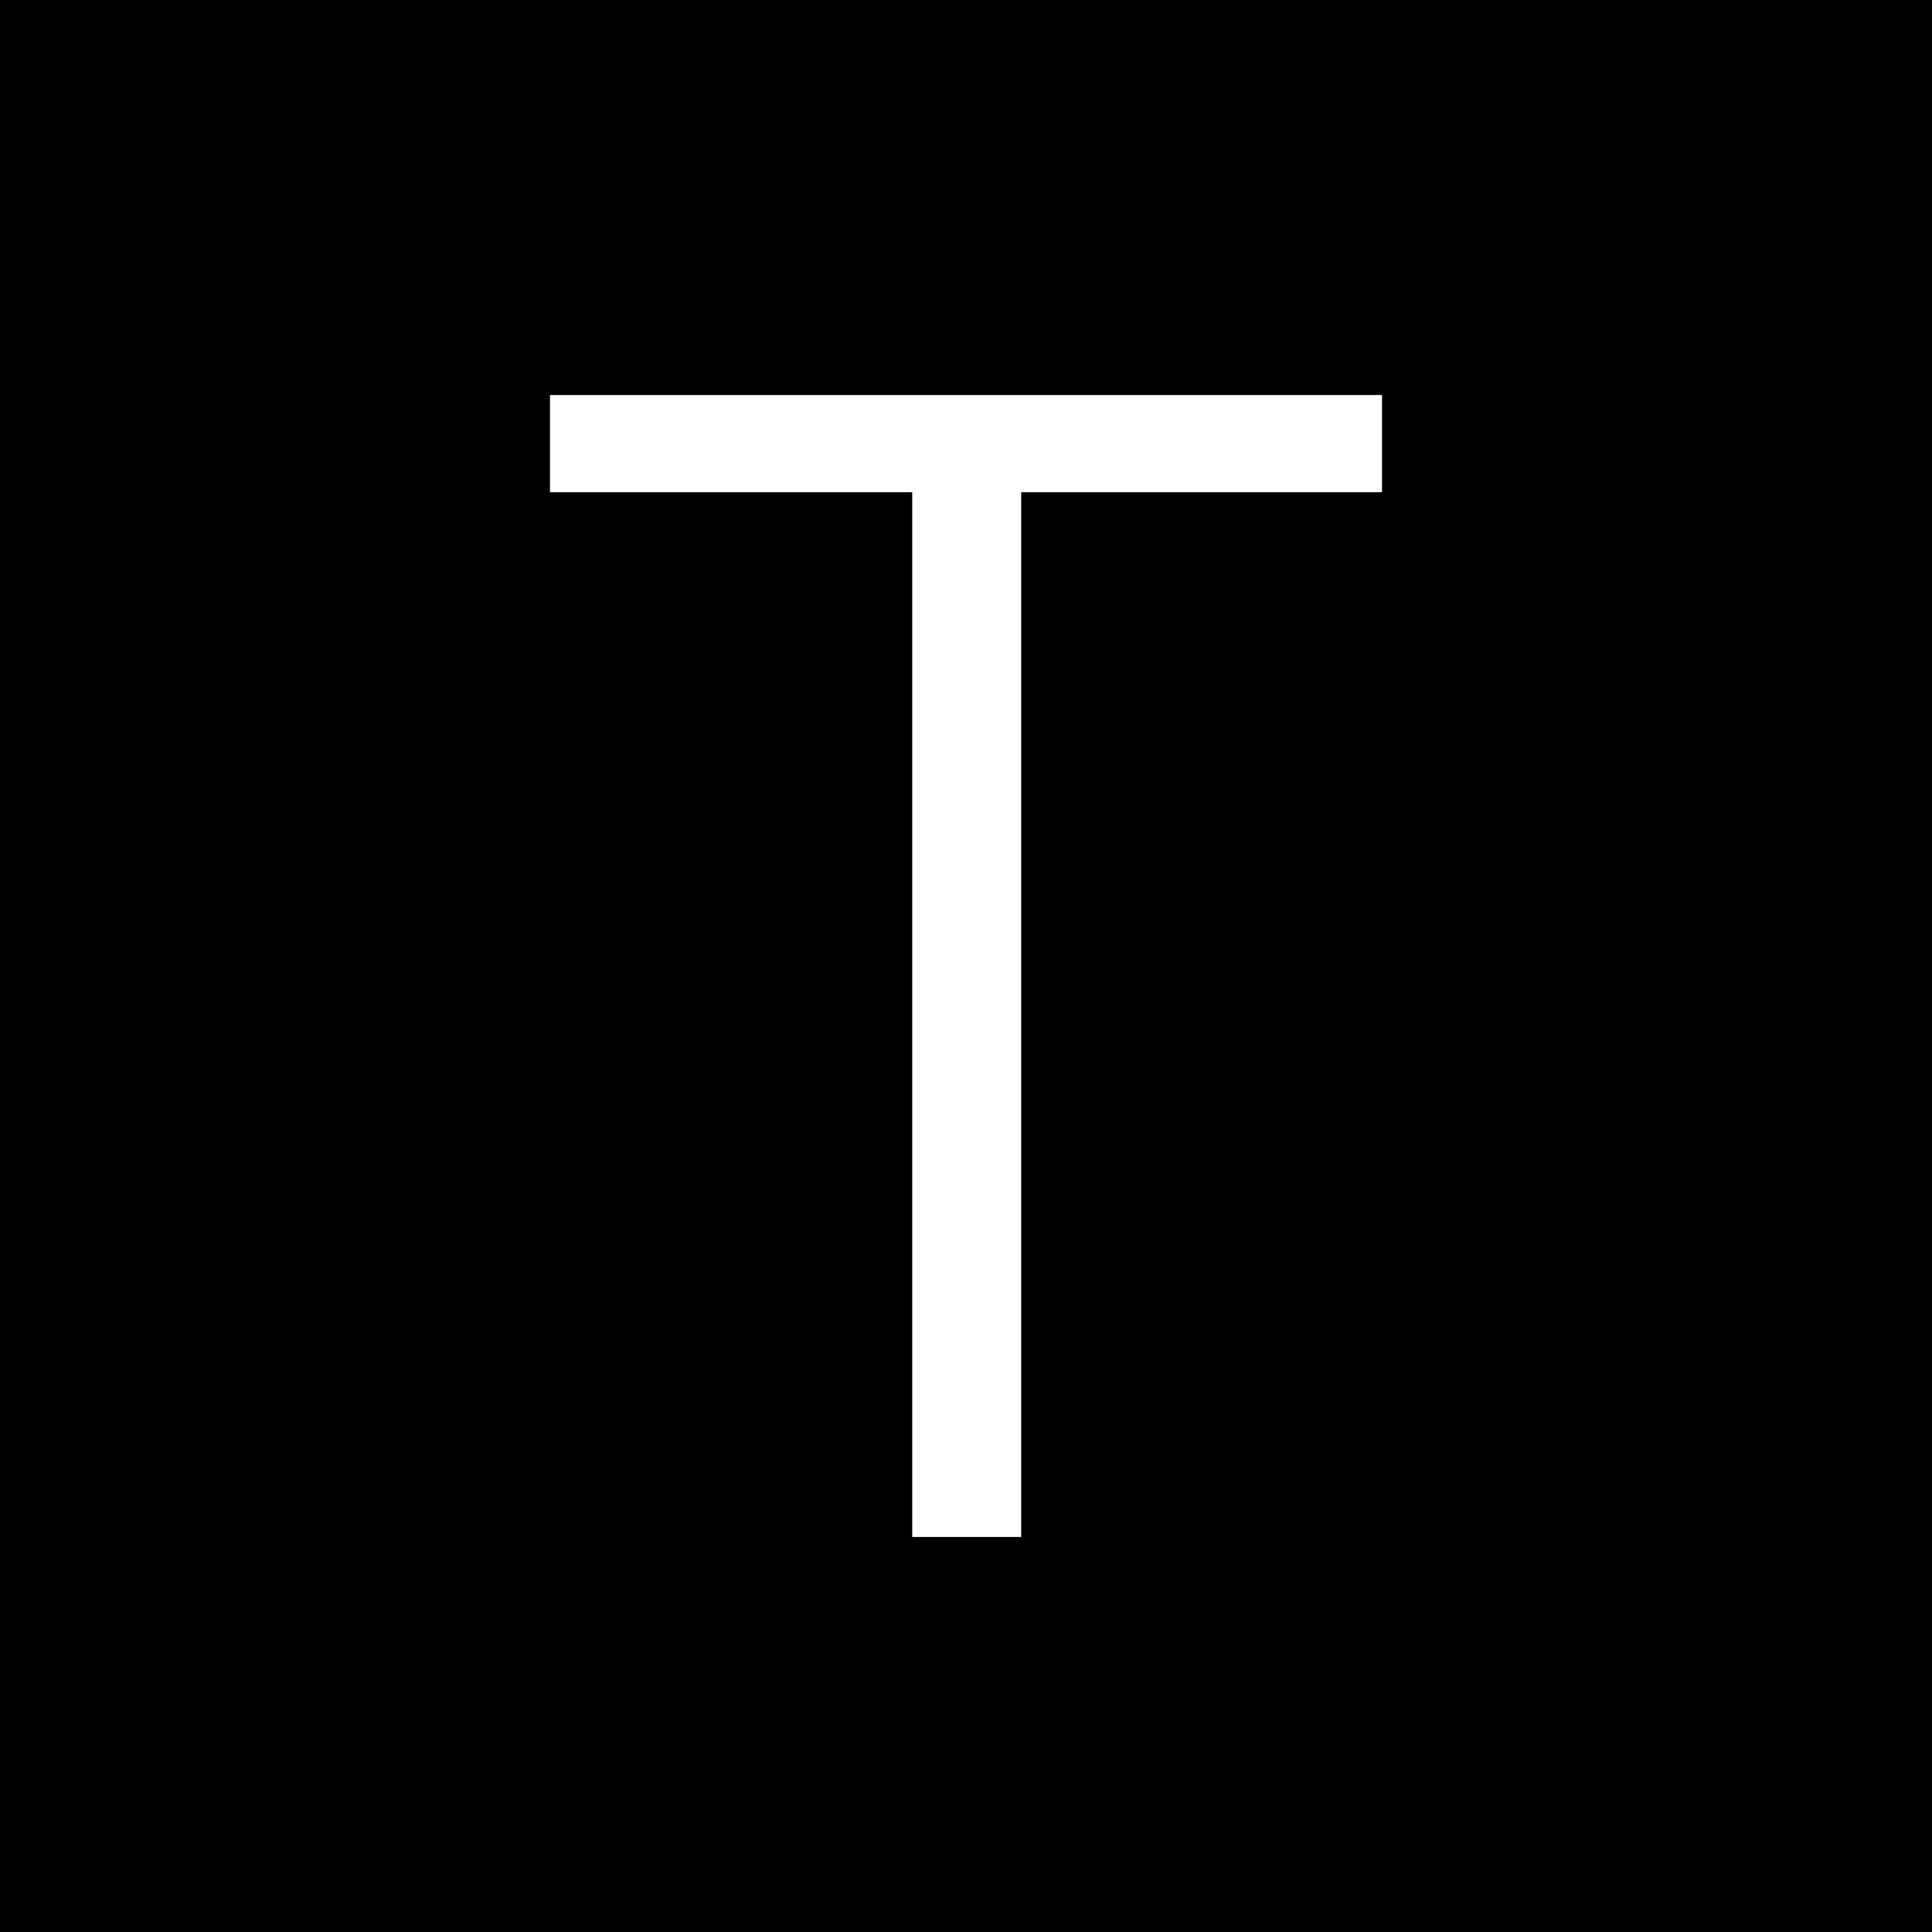
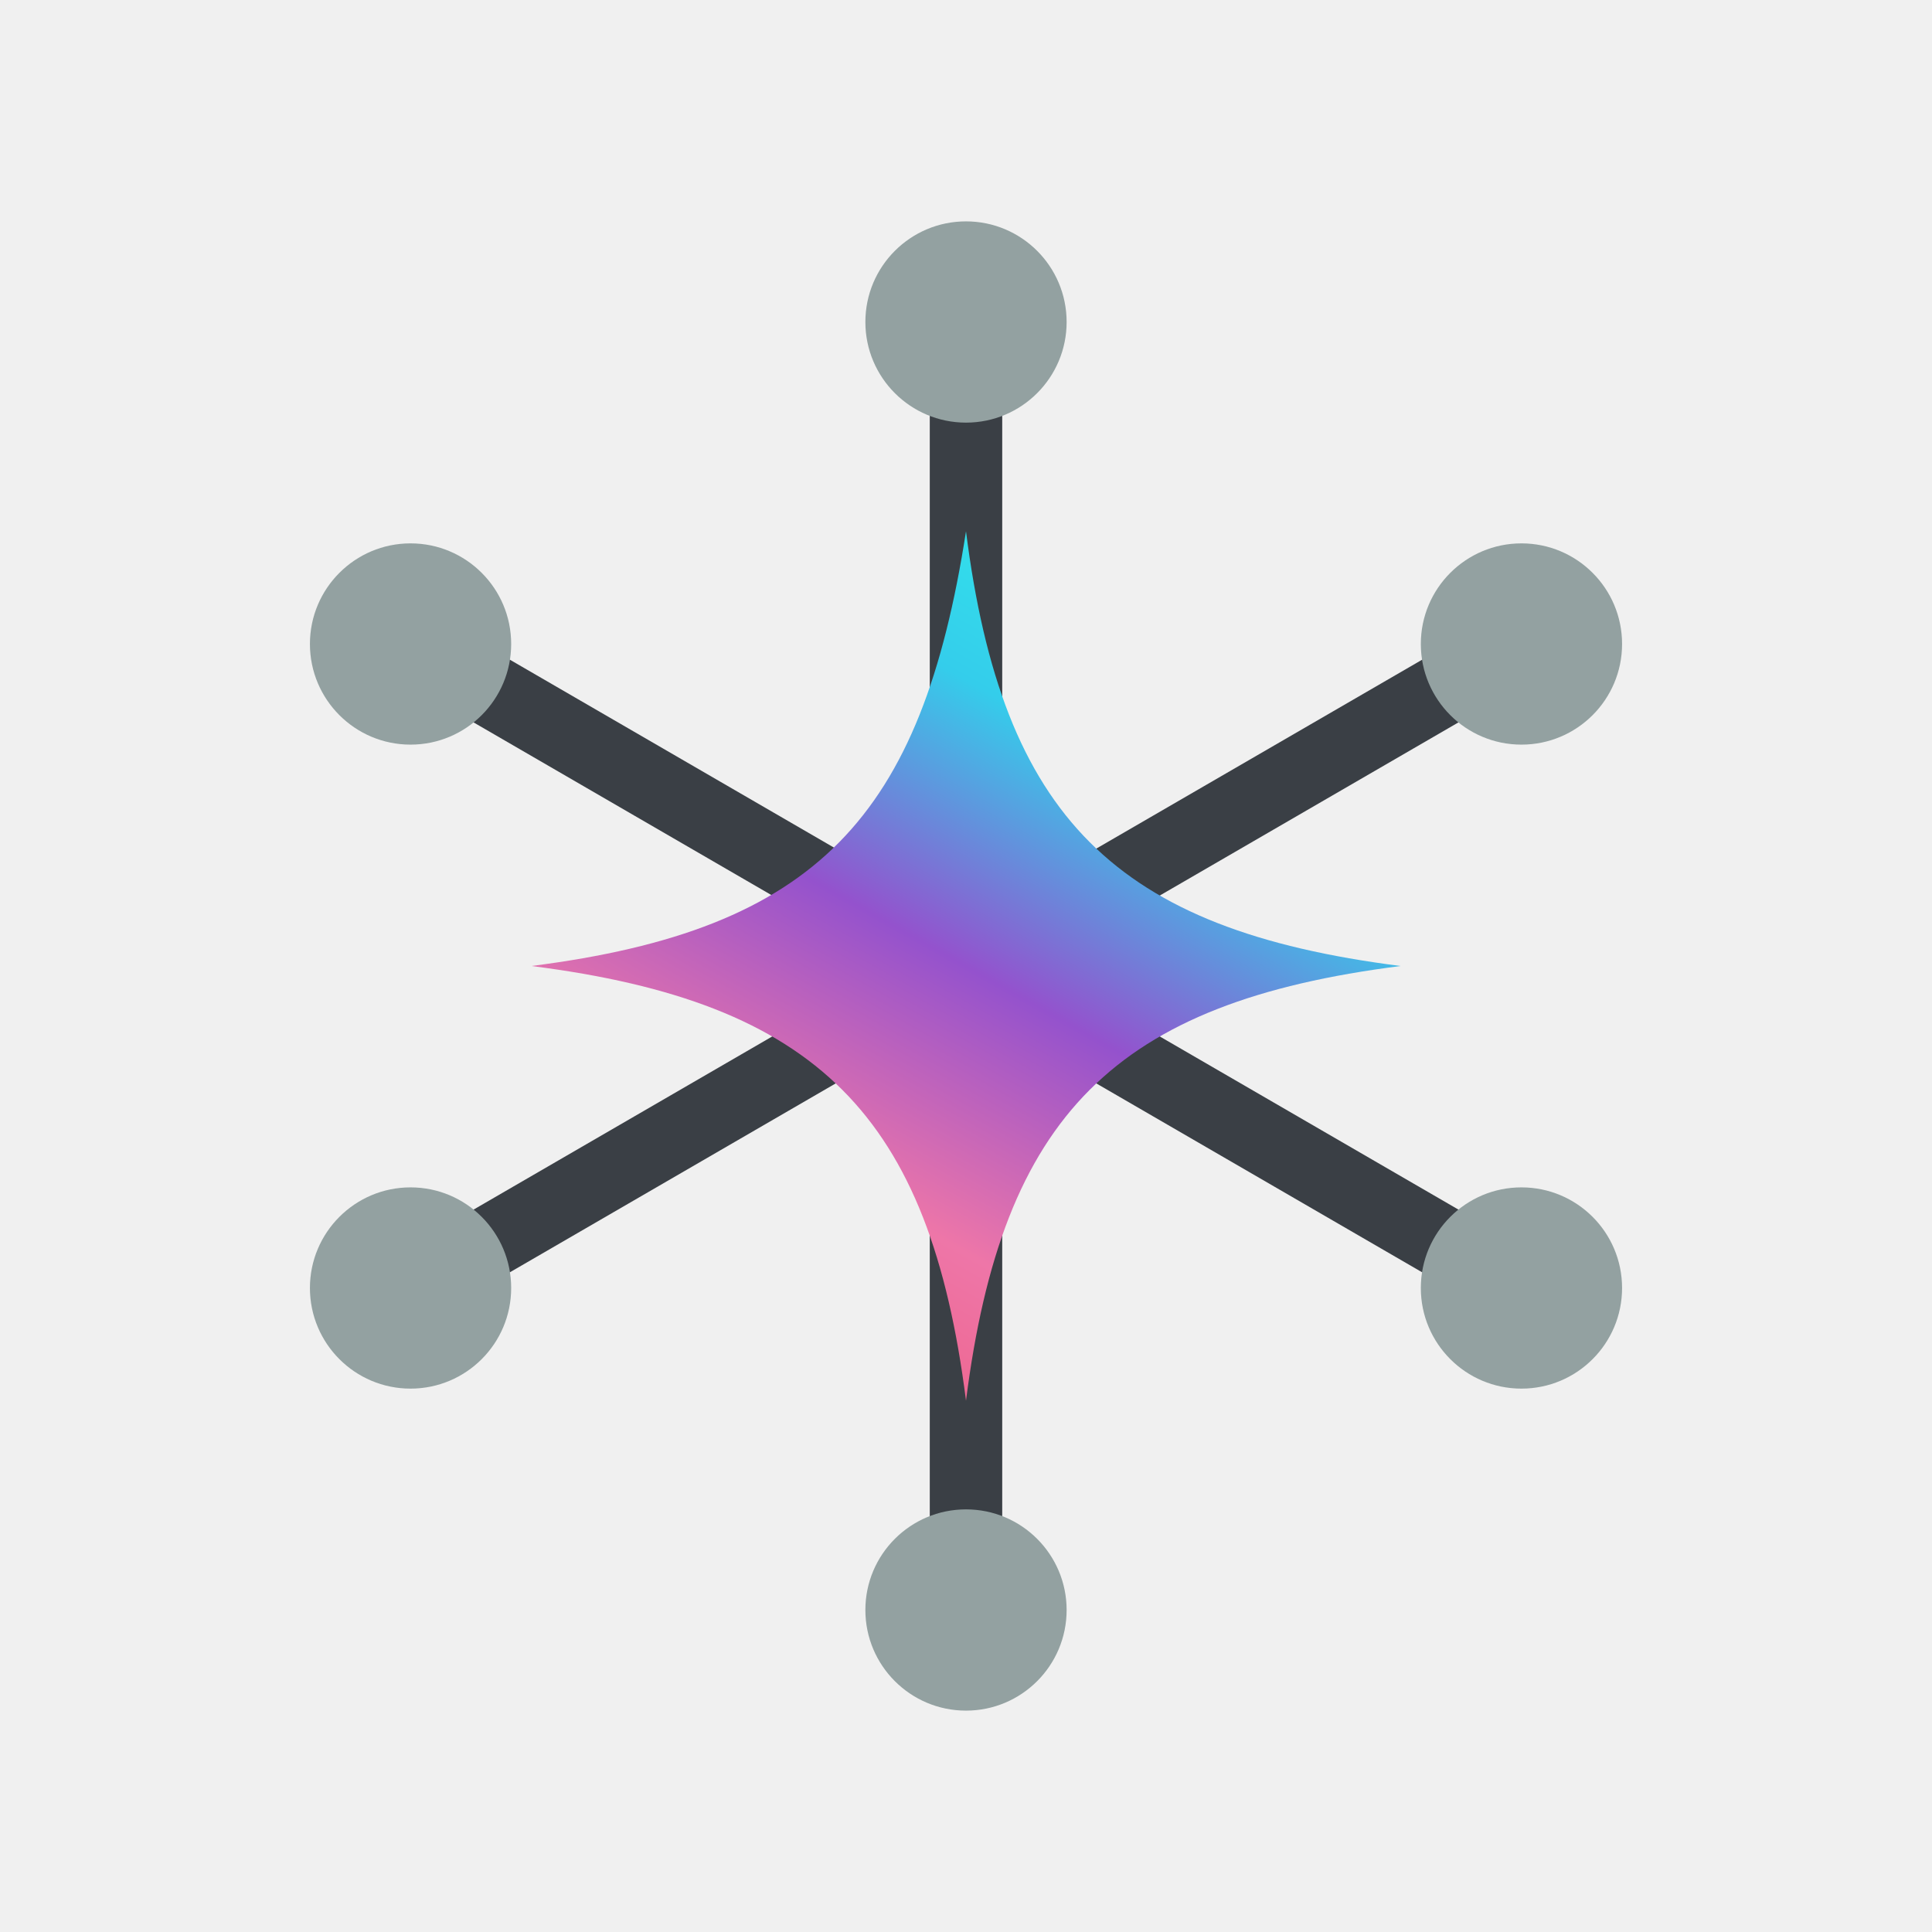
- <svg xmlns="http://www.w3.org/2000/svg" viewBox="0 0 64 64">
-   <rect width="64" height="64" fill="#000" />
-   <text x="50%" y="50%" font-family="Inter, -apple-system, system-ui, sans-serif" font-weight="300" font-size="52" fill="#ffffff" text-anchor="middle" dominant-baseline="central">T</text>
+ <svg xmlns="http://www.w3.org/2000/svg" viewBox="0 0 24 24">
+   <defs>
+     <linearGradient id="cosmdandyStarGrad" x1="22%" y1="100%" x2="78%" y2="0%">
+       <stop offset="0%" stop-color="rgb(238,92,128)" />
+       <stop offset="25%" stop-color="rgb(238,118,168)" />
+       <stop offset="50%" stop-color="rgb(148,82,205)" />
+       <stop offset="75%" stop-color="rgb(52,205,235)" />
+       <stop offset="100%" stop-color="rgb(50,238,235)" />
+     </linearGradient>
+     <style>
+       .frame-line { stroke: #3a3f45; }
+       .frame-dot { fill: #93a1a1; }
+       @media (prefers-color-scheme: light) {
+         .frame-line { stroke: #c2c2be; }
+         .frame-dot { fill: #586e75; }
+       }
+     </style>
+   </defs>
+   <g class="frame-line" stroke-width="0.9" fill="none">
+     <line x1="12" y1="12" x2="12" y2="4" />
+     <line x1="12" y1="12" x2="18.9" y2="8" />
+     <line x1="12" y1="12" x2="18.9" y2="16" />
+     <line x1="12" y1="12" x2="12" y2="20" />
+     <line x1="12" y1="12" x2="5.1" y2="16" />
+     <line x1="12" y1="12" x2="5.1" y2="8" />
+   </g>
+   <g class="frame-dot">
+     <circle cx="12" cy="4" r="1.25" />
+     <circle cx="18.9" cy="8" r="1.25" />
+     <circle cx="18.9" cy="16" r="1.25" />
+     <circle cx="12" cy="20" r="1.25" />
+     <circle cx="5.1" cy="16" r="1.25" />
+     <circle cx="5.1" cy="8" r="1.25" />
+   </g>
+   <path d="M12 6.6 C12.45 10.15 13.85 11.55 17.4 12 C13.85 12.45 12.45 13.85 12 17.4 C11.55 13.85 10.15 12.45 6.6 12 C10.15 11.55 11.45 10.15 12 6.6 Z" fill="url(#cosmdandyStarGrad)" />
</svg>
